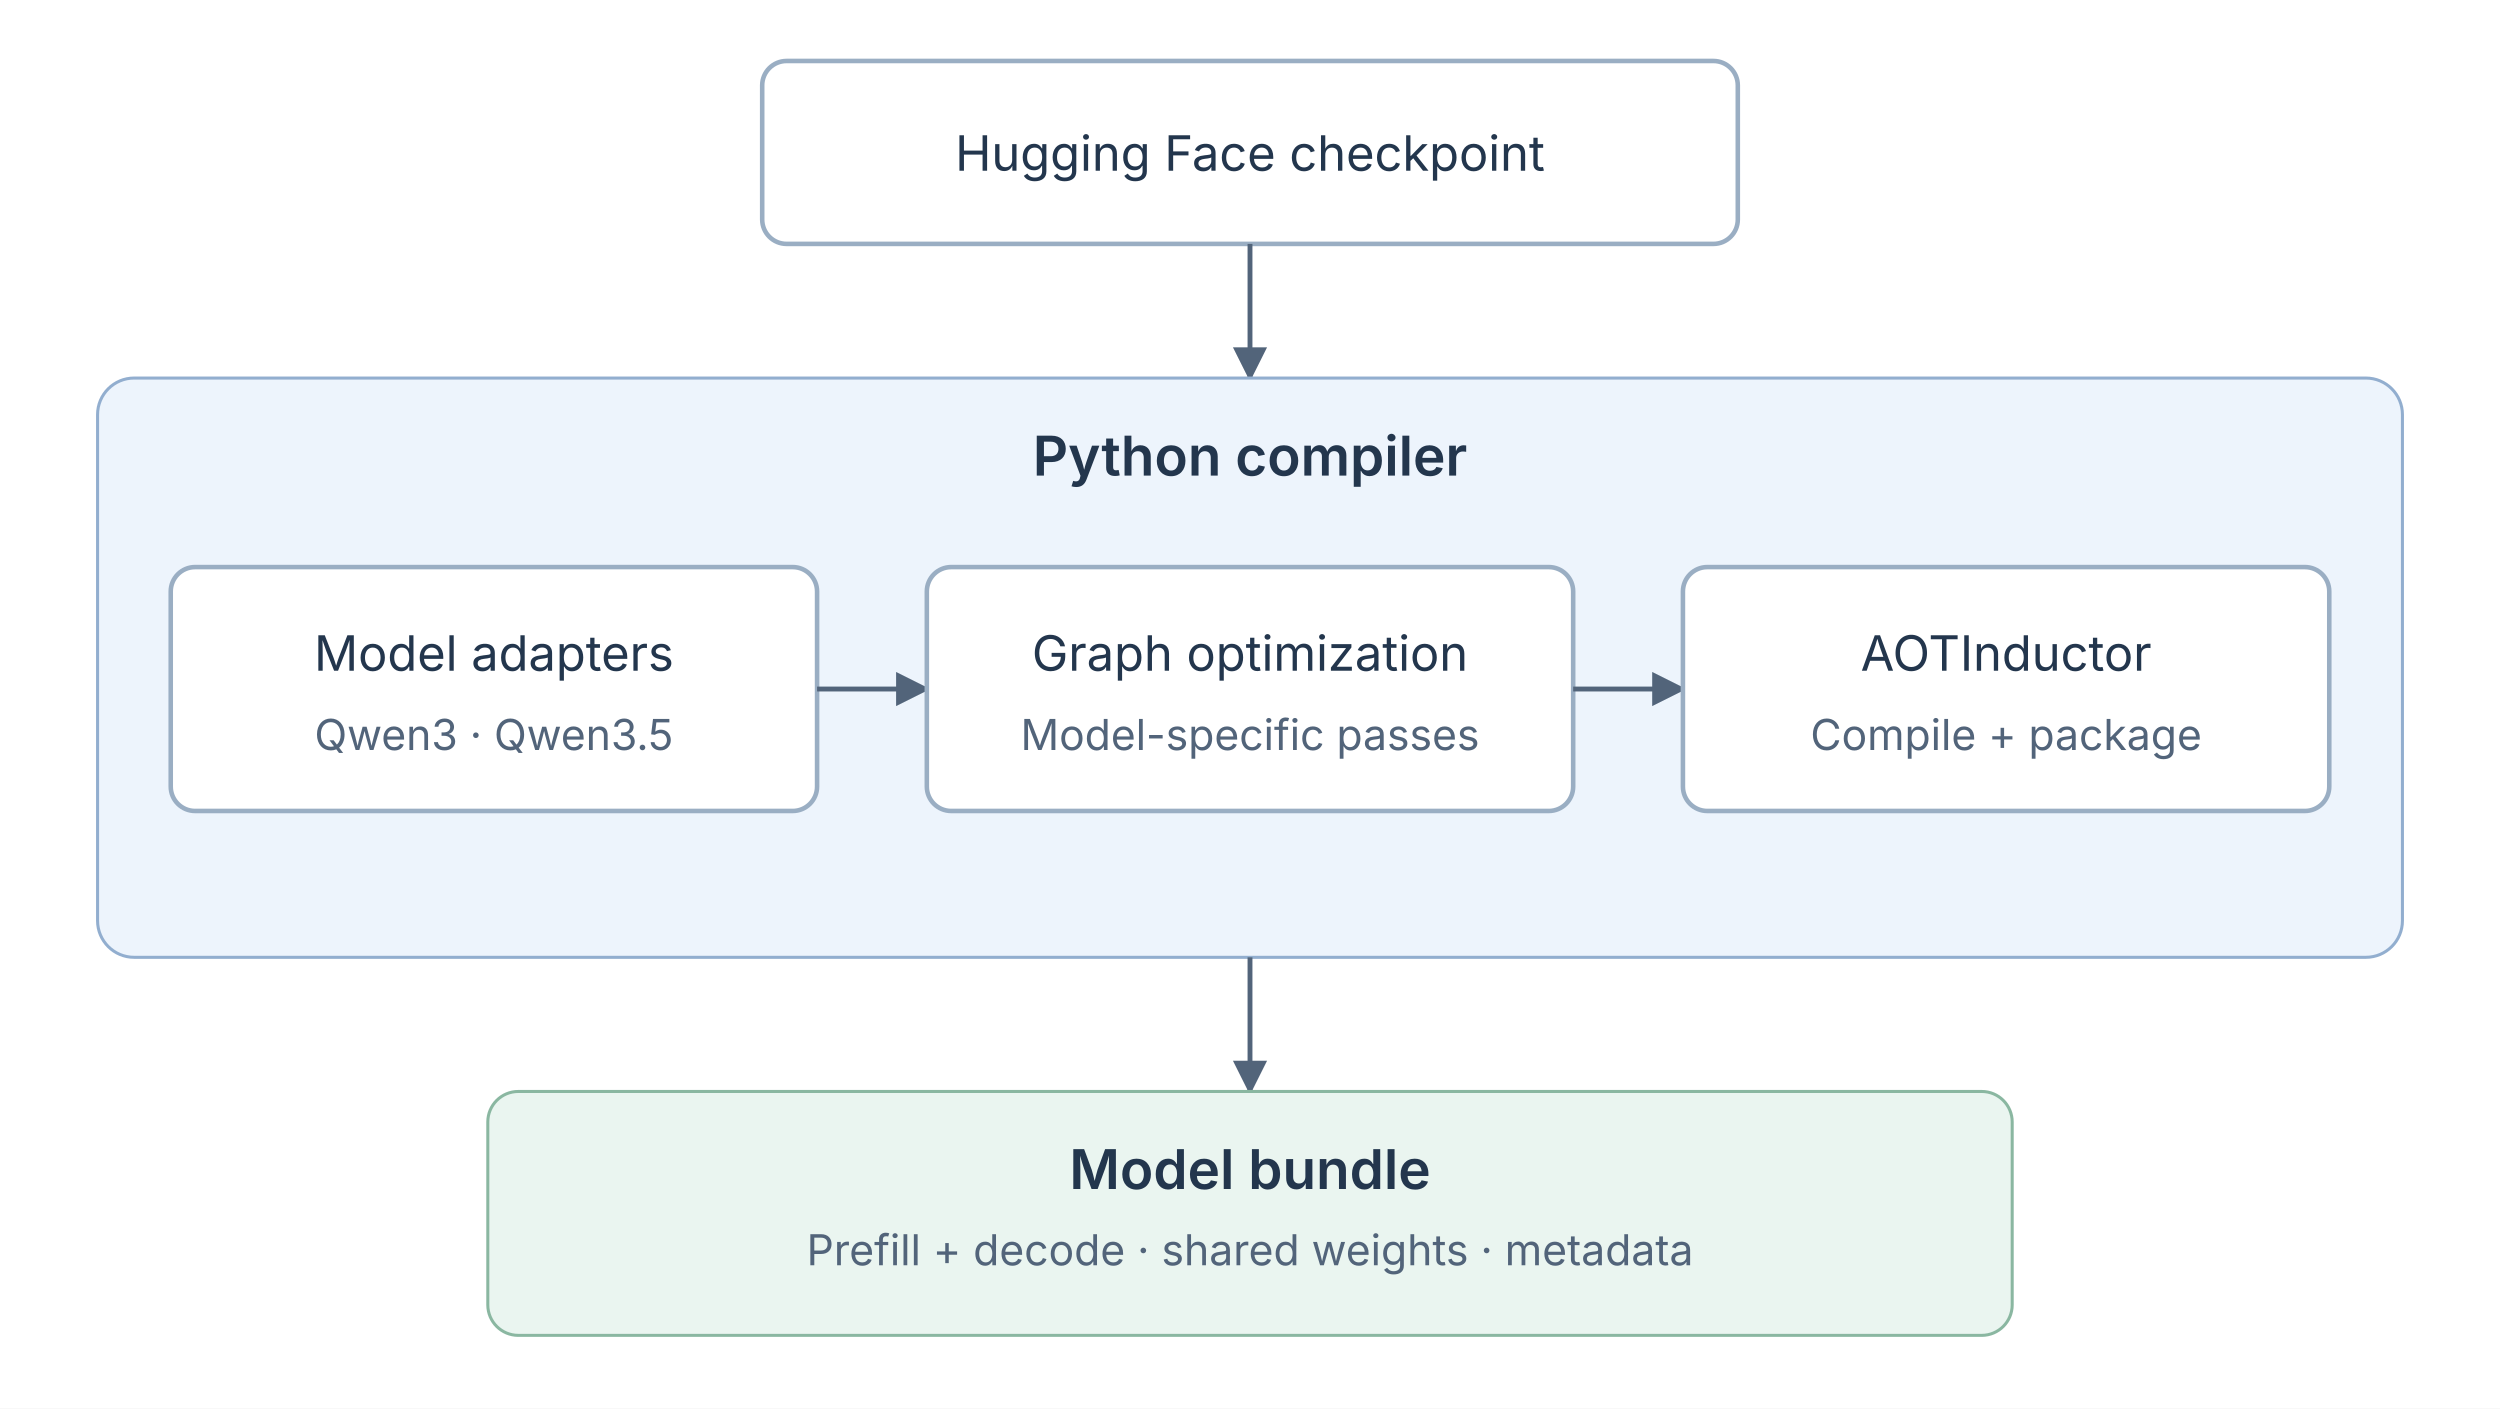
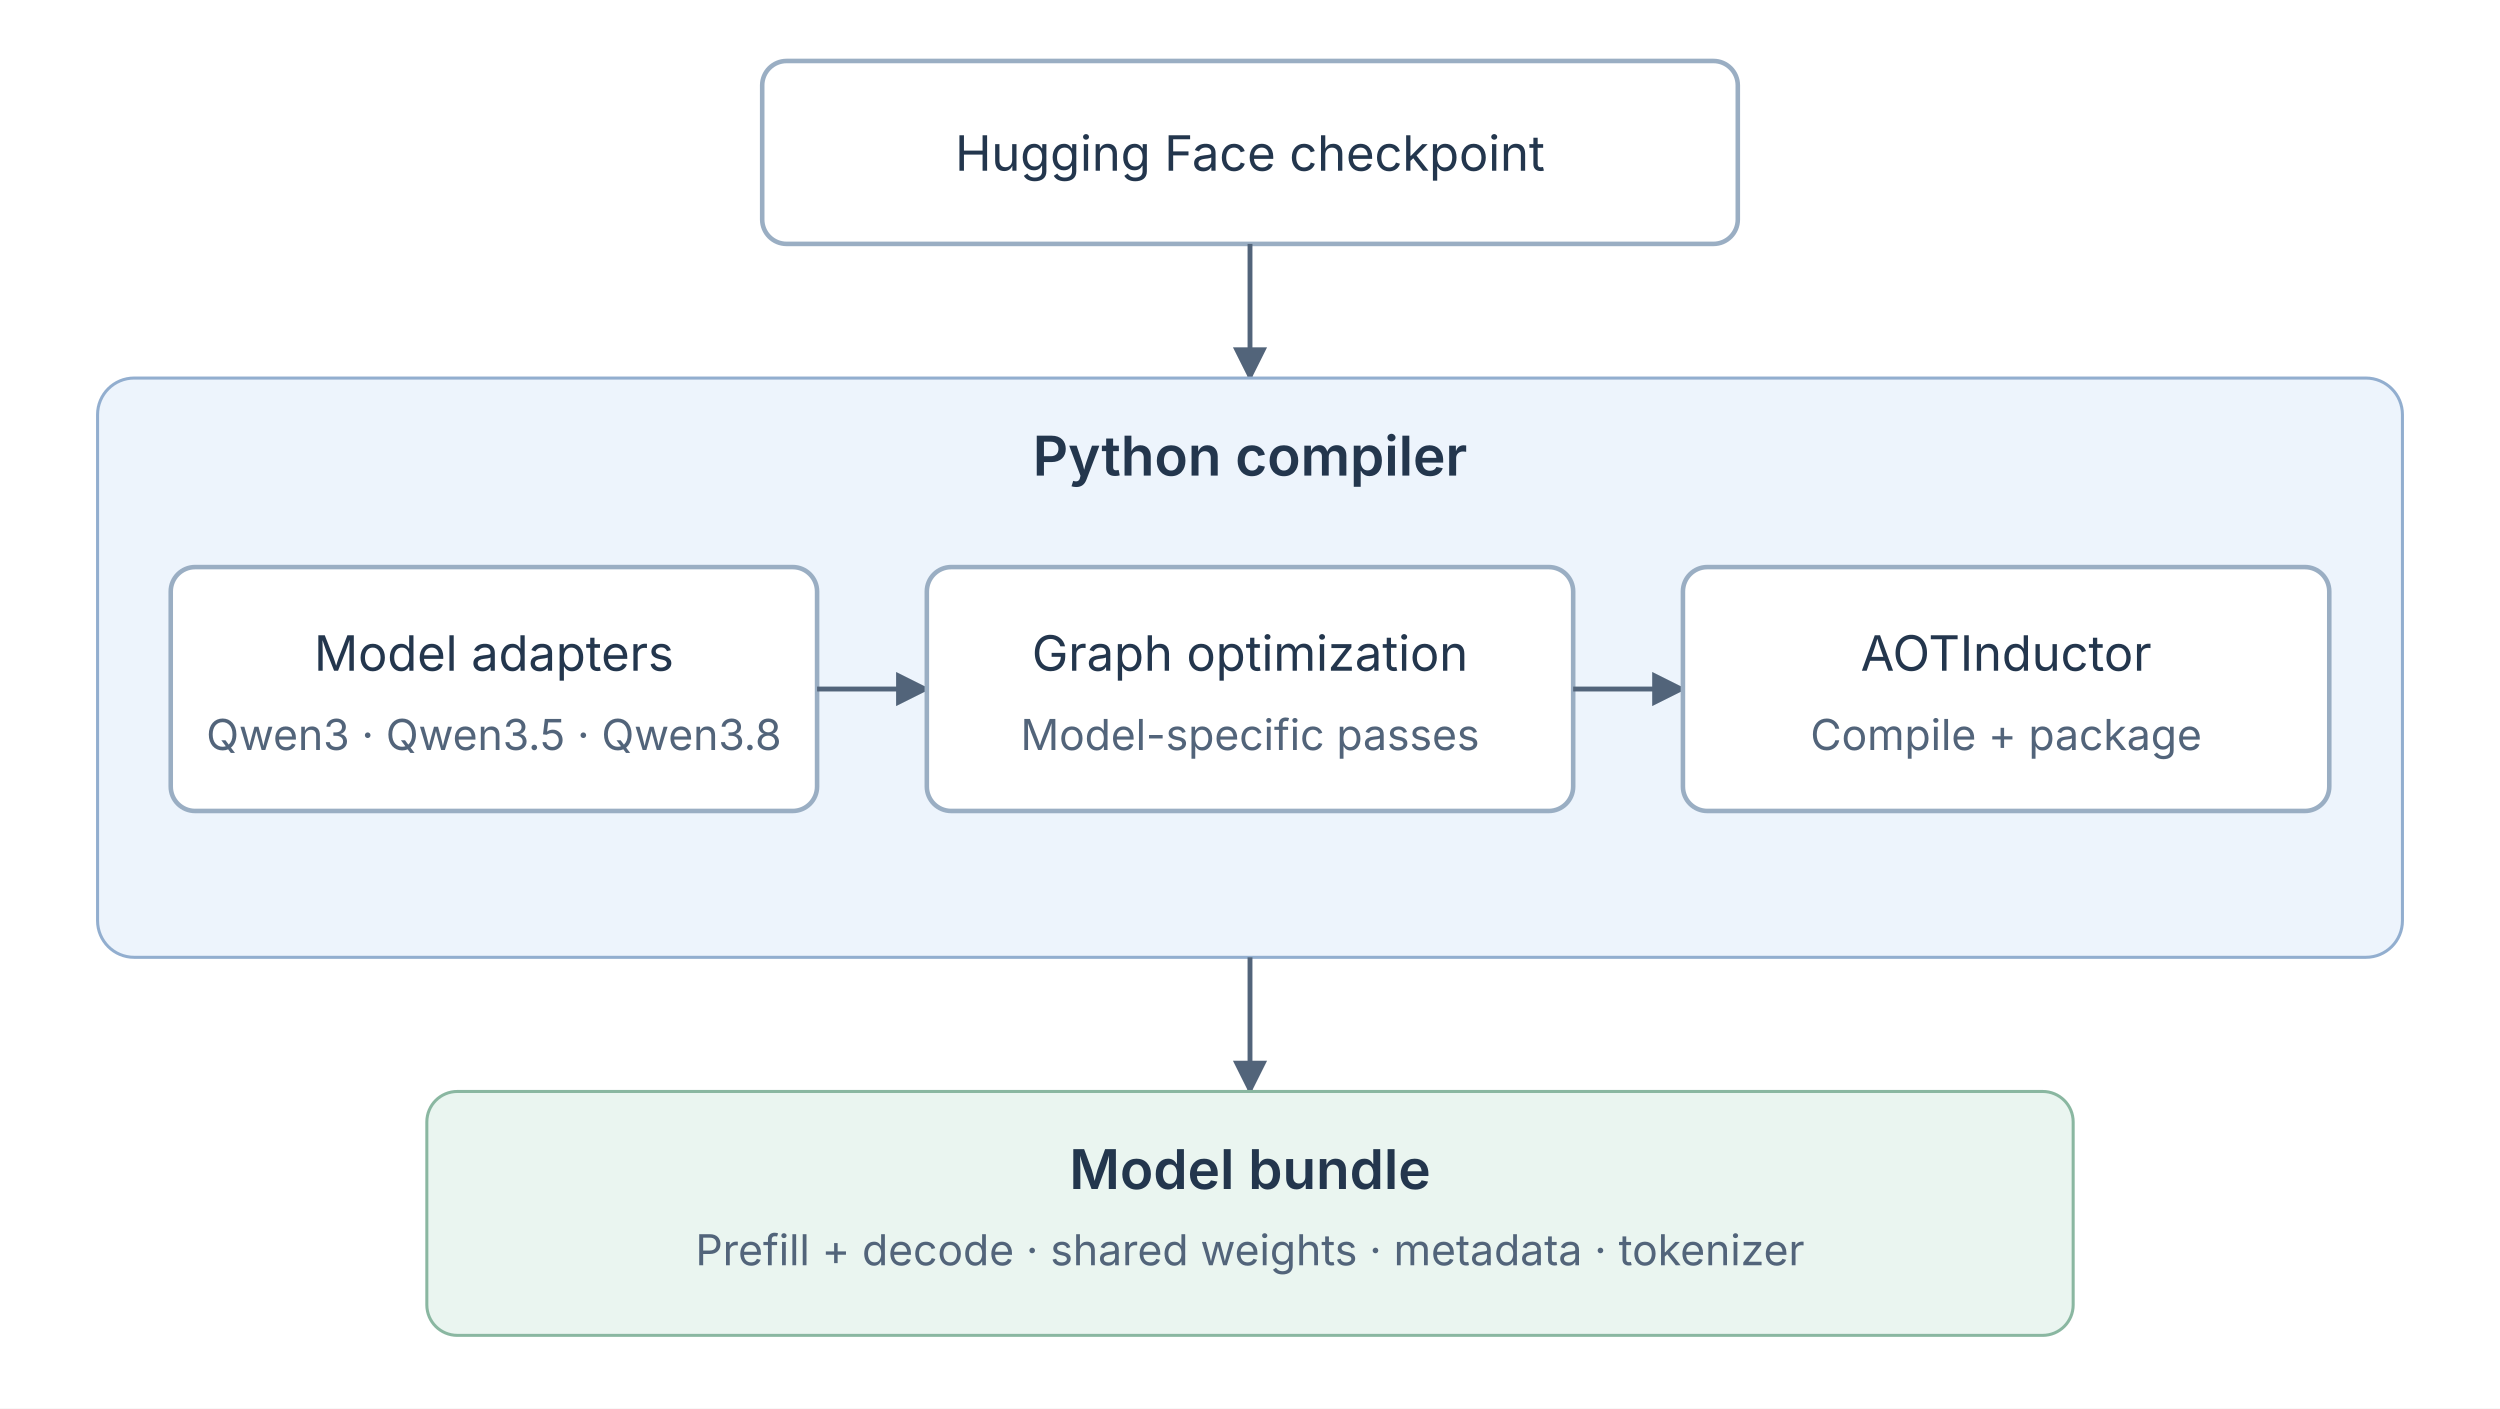
<svg xmlns="http://www.w3.org/2000/svg" width="820" height="462" viewBox="0 0 820 462" role="img" aria-labelledby="title description">
  <defs>
    <marker id="arrow" viewBox="0 0 10 10" refX="9" refY="5" markerWidth="7" markerHeight="7" orient="auto-start-reverse">
      <path d="M 0 0 L 10 5 L 0 10 z" fill="#52647a" />
    </marker>
    <style>
      text { font-family: system-ui, -apple-system, sans-serif; font-size: 16px; fill: #23364d; text-anchor: middle; }
      .heading { font-size: 18px; font-weight: 600; }
      .label { font-size: 14px; fill: #52647a; }
      .node { fill: #fff; stroke: #9aaec3; stroke-width: 1.5; }
      .edge { fill: none; stroke: #52647a; stroke-width: 1.6; marker-end: url(#arrow); }
    </style>
  </defs>
  <rect width="820" height="462" fill="#fff" />
  <rect class="node" x="250" y="20" width="320" height="60" rx="8" />
  <text x="410" y="56">Hugging Face checkpoint</text>
  <path class="edge" d="M410 80 V124" />
  <rect x="32" y="124" width="756" height="190" rx="12" fill="#edf4fc" stroke="#92aecf" />
  <text class="heading" x="410" y="156">Python compiler</text>
  <rect class="node" x="56" y="186" width="212" height="80" rx="8" />
  <text x="162" y="220">Model adapters</text>
-   <text class="label" x="162" y="246">Qwen3 · Qwen3.5</text>
+   <text class="label" x="162" y="246">Qwen3 · Qwen3.5 · Qwen3.8</text>
  <path class="edge" d="M268 226 H304" />
  <rect class="node" x="304" y="186" width="212" height="80" rx="8" />
  <text x="410" y="220">Graph optimization</text>
  <text class="label" x="410" y="246">Model-specific passes</text>
  <path class="edge" d="M516 226 H552" />
  <rect class="node" x="552" y="186" width="212" height="80" rx="8" />
  <text x="658" y="220">AOTInductor</text>
  <text class="label" x="658" y="246">Compile + package</text>
  <path class="edge" d="M410 314 V358" />
-   <rect x="160" y="358" width="500" height="80" rx="10" fill="#eaf5f0" stroke="#8ab7a1" />
+   <rect x="140" y="358" width="540" height="80" rx="10" fill="#eaf5f0" stroke="#8ab7a1" />
  <text class="heading" x="410" y="390">Model bundle</text>
-   <text class="label" x="410" y="415">Prefill + decode · shared weights · metadata</text>
+   <text class="label" x="410" y="415">Prefill + decode · shared weights · metadata · tokenizer</text>
</svg>
